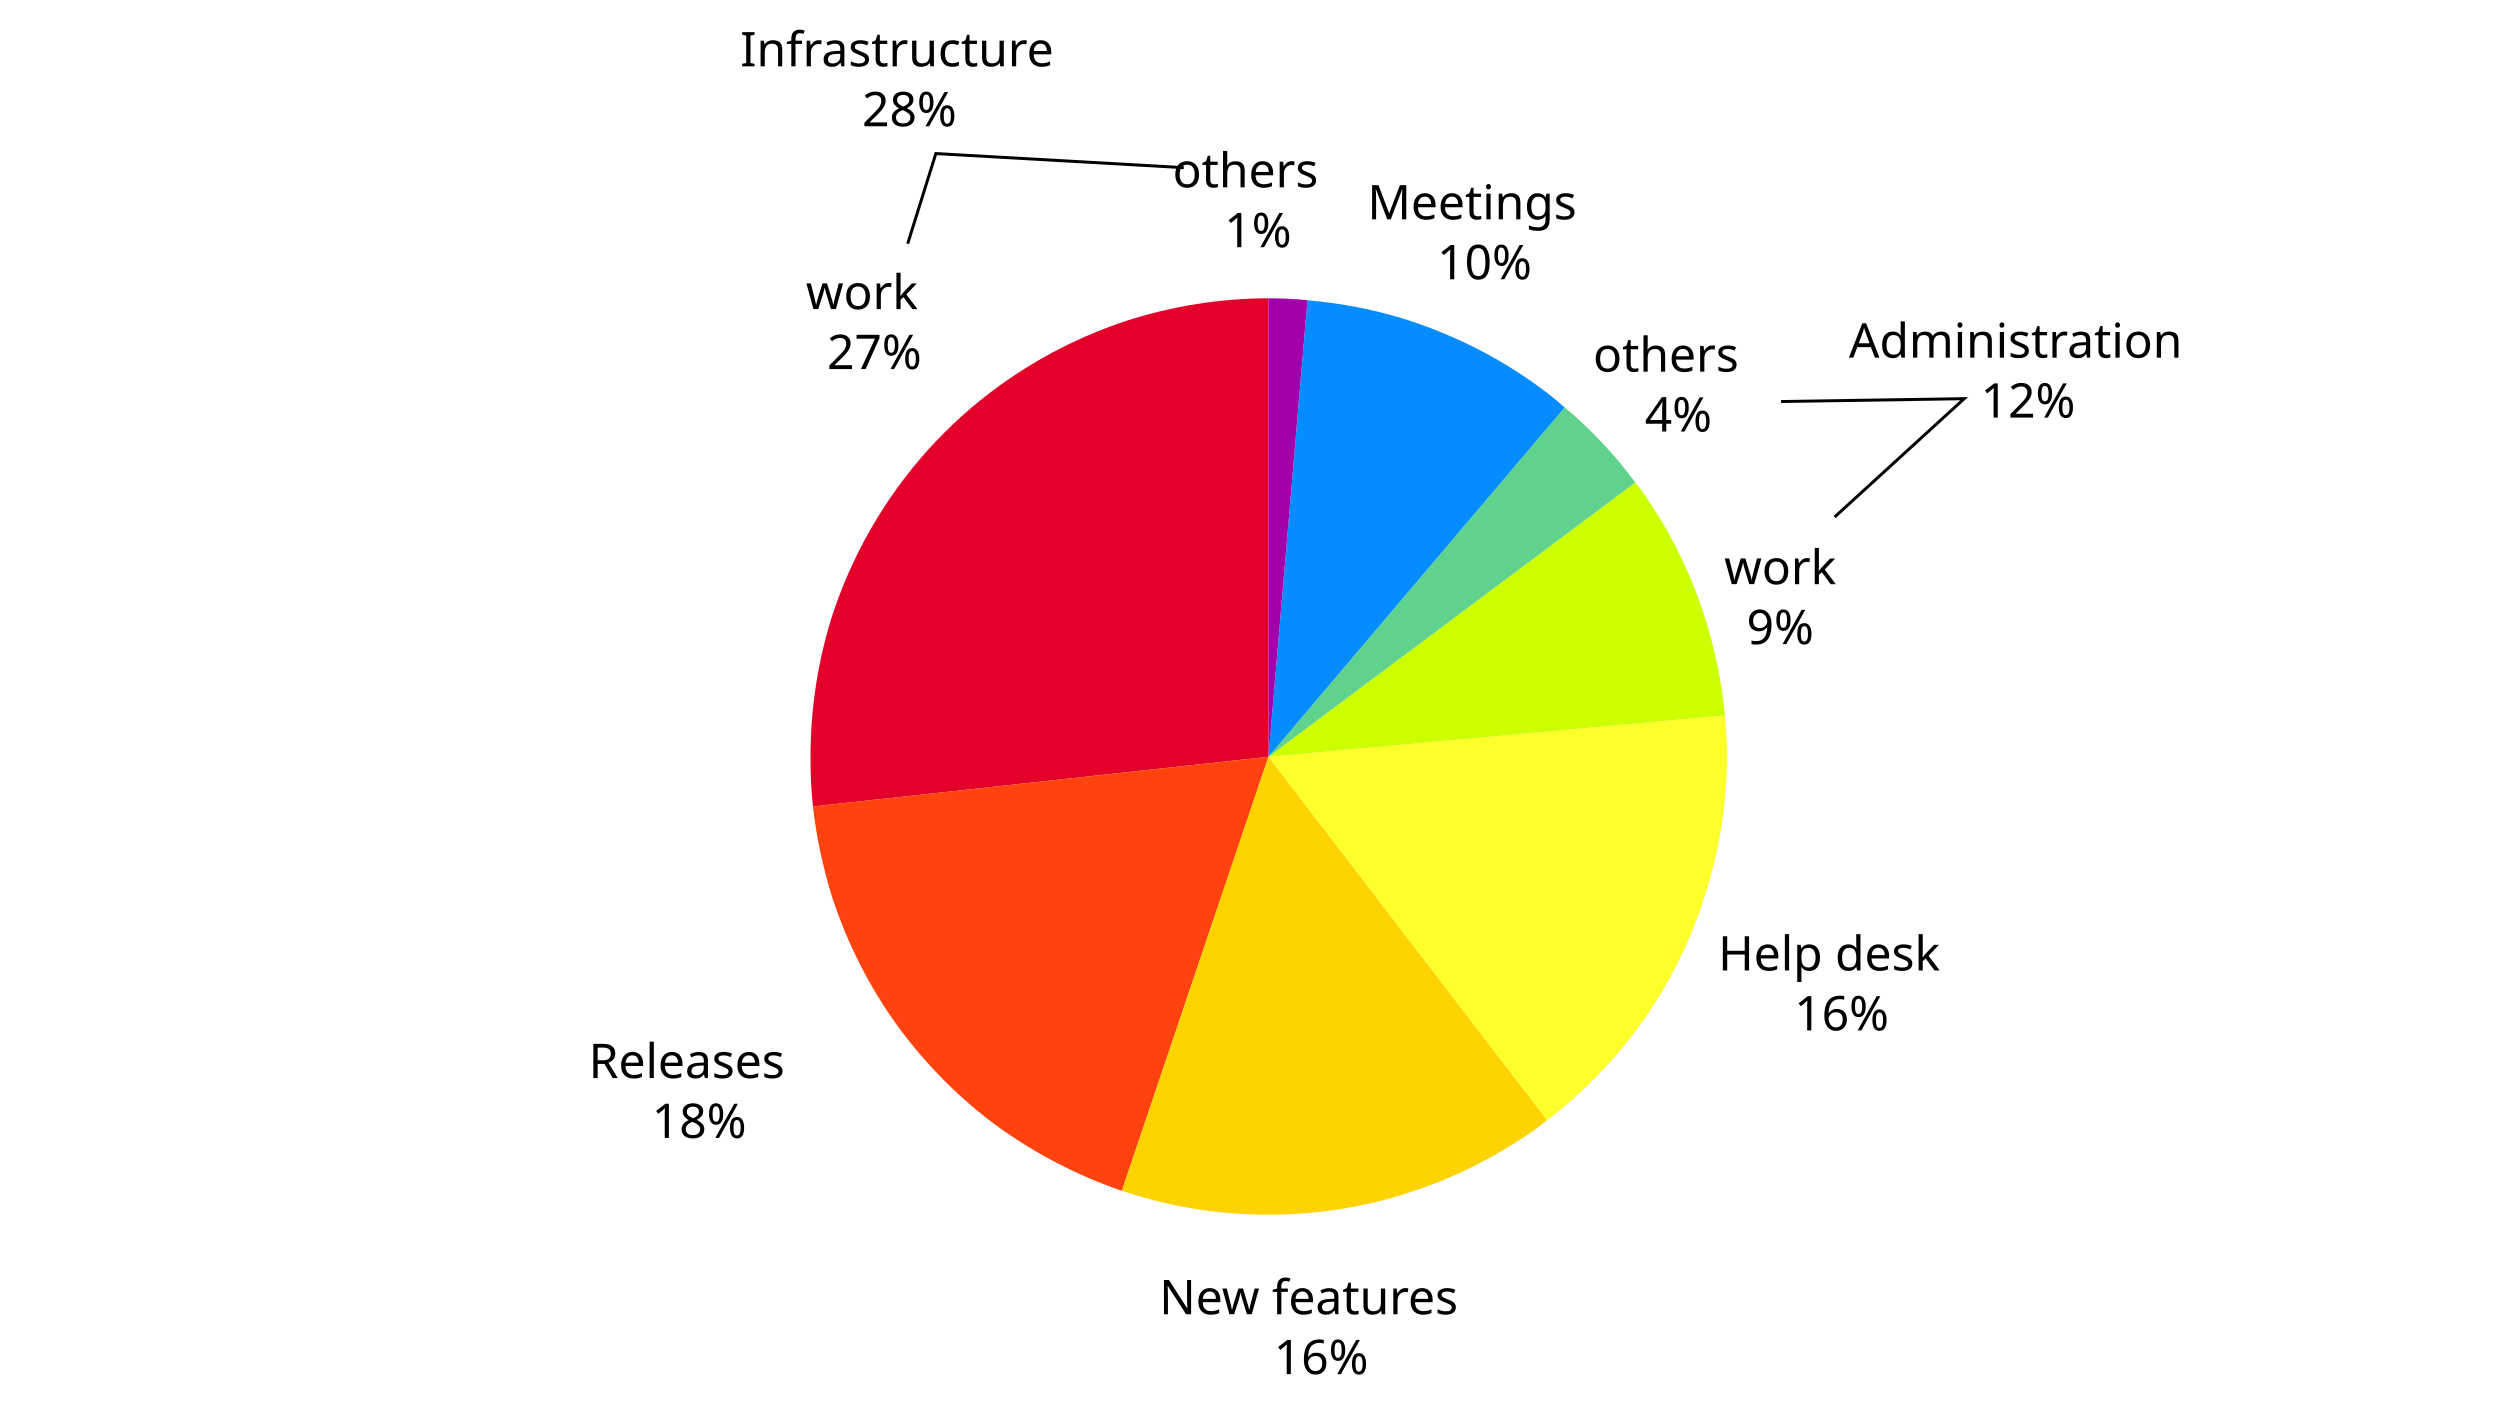
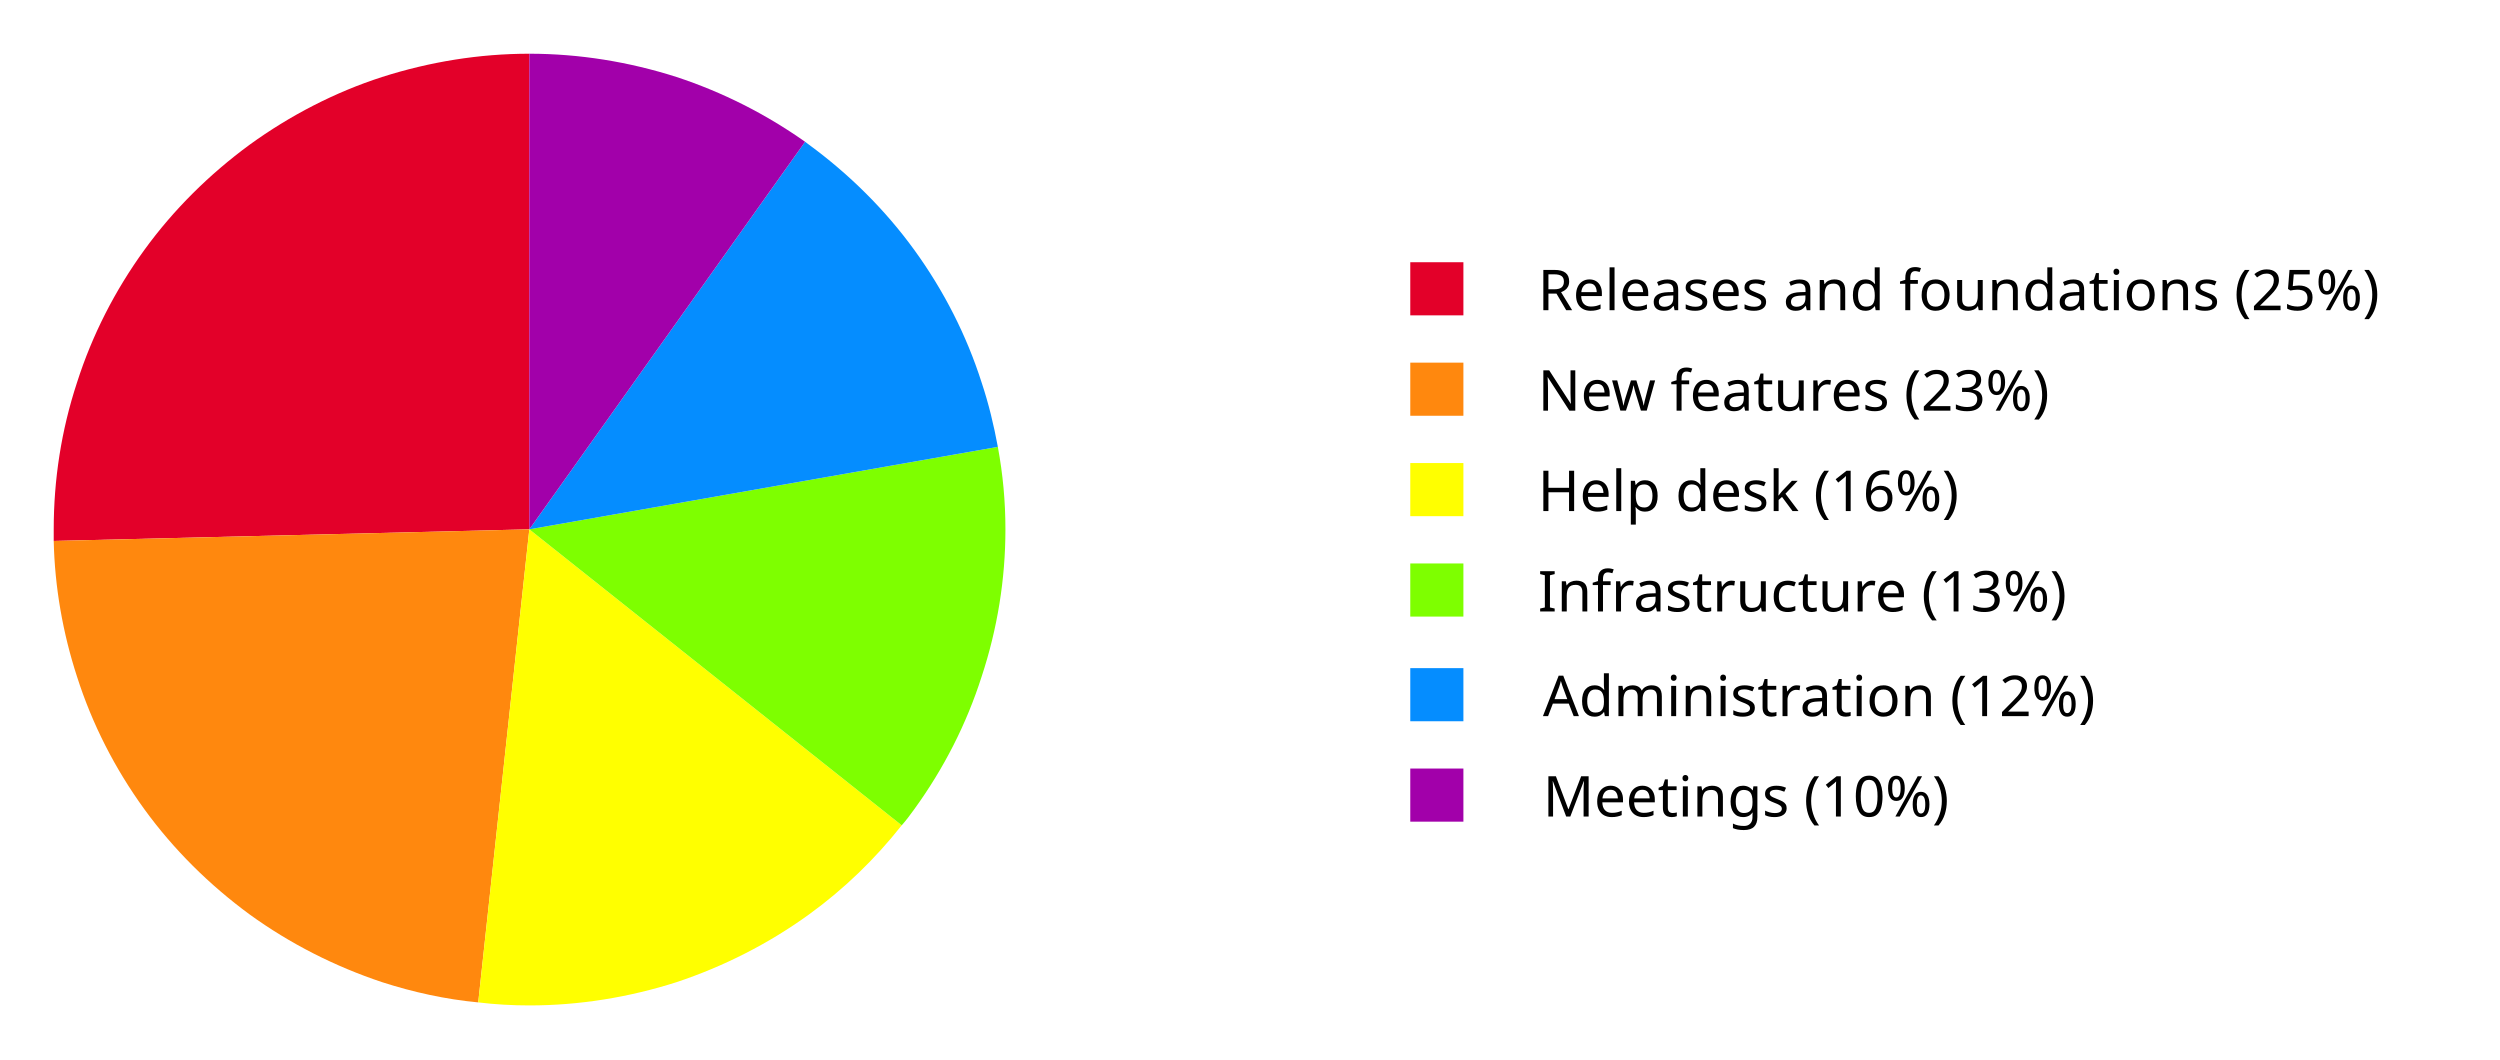
- <svg xmlns="http://www.w3.org/2000/svg" version="1.1" width="834.771" height="469.062" id="svg3023" xml:space="preserve">
+ <svg xmlns="http://www.w3.org/2000/svg" id="svg3023" version="1.1" width="930.771" height="394.331" xml:space="preserve">
  <defs id="defs3027">
-     <clipPath id="clipPath3037">
-       <path d="m 0,0.1 595.2,0 0,841.8 L 0,841.9 0,0.1 z" id="path3039" />
+     <clipPath clipPathUnits="userSpaceOnUse" id="clipPath3037">
+       <path d="m 0,0.1 595.2,0 0,841.8 L 0,841.9 0,0.1 z" clip-rule="evenodd" id="path3039" />
    </clipPath>
-     <clipPath id="clipPath3045">
-       <path d="m 56.7,771.2 481.8,0 0,14 -481.8,0 0,-14 z" id="path3047" />
+     <clipPath clipPathUnits="userSpaceOnUse" id="clipPath3045">
+       <path d="m 56.7,771.2 481.8,0 0,14 -481.8,0 0,-14 z" clip-rule="evenodd" id="path3047" />
    </clipPath>
-     <clipPath id="clipPath3063">
-       <path d="m 56.7,56.8 481.8,0 0,14 -481.8,0 0,-14 z" id="path3065" />
+     <clipPath clipPathUnits="userSpaceOnUse" id="clipPath3063">
+       <path d="m 56.7,56.8 481.8,0 0,14 -481.8,0 0,-14 z" clip-rule="evenodd" id="path3065" />
    </clipPath>
-     <clipPath id="clipPath3291">
-       <path d="m 56.6,112 64,0 0,652 -64,0 0,-652 z" id="path3293" />
+     <clipPath clipPathUnits="userSpaceOnUse" id="clipPath3291">
+       <path d="m 56.6,112 64,0 0,652 -64,0 0,-652 z" clip-rule="evenodd" id="path3293" />
    </clipPath>
-     <clipPath id="clipPath3581">
-       <path d="m 248.6,112 83.1,0 0,652 -83.1,0 0,-652 z" id="path3583" />
+     <clipPath clipPathUnits="userSpaceOnUse" id="clipPath3581">
+       <path d="m 248.6,112 83.1,0 0,652 -83.1,0 0,-652 z" clip-rule="evenodd" id="path3583" />
    </clipPath>
-     <clipPath id="clipPath3709">
-       <path d="m 56.6,111.2 438.1,0 0,652.7 -438.1,0 0,-652.7 z" id="path3711" />
+     <clipPath clipPathUnits="userSpaceOnUse" id="clipPath3709">
+       <path d="m 56.6,111.2 438.1,0 0,652.7 -438.1,0 0,-652.7 z" clip-rule="evenodd" id="path3711" />
    </clipPath>
  </defs>
-   <g transform="matrix(1.25,0,0,-1.25,-19.38944,1026.849)" id="g3031">
-     <g transform="matrix(1.301435,0,0,1.301435,-148.6478,285.642)" id="g3033">
-       <g clip-path="url(#clipPath3037)" id="g3035" />
+   <g id="g3031" transform="matrix(1.25,0,0,-1.25,-199.8919,1008.093)">
+     <g id="g3033" transform="matrix(1.301435,0,0,1.301435,-202.9295,290.9637)">
+       <g id="g3035" clip-path="url(#clipPath3037)" />
    </g>
-     <path d="m 354.357,741.795 c -12.884,0 -25.638,-2.082 -37.872,-5.987 -12.233,-4.034 -23.686,-9.891 -34.098,-17.439 -10.411,-7.548 -19.522,-16.658 -27.07,-27.07 -7.548,-10.411 -13.405,-21.864 -17.439,-34.098 -3.904,-12.233 -5.856,-24.988 -5.856,-37.872 0,-4.425 0.13,-8.85 0.651,-13.275 l 121.684,13.275 0,0 0,0 0,0 0,0 0,0 0,0 0,122.465 z" id="path3715" style="fill:#e30029;fill-opacity:1;fill-rule:evenodd;stroke:none" />
-     <path d="m 232.673,606.055 c 0.911,-8.329 2.733,-16.528 5.206,-24.467 4.034,-12.233 9.891,-23.816 17.439,-34.228 7.548,-10.281 16.658,-19.522 27.07,-27.07 10.021,-7.158 21.083,-12.884 32.796,-16.919 l 39.173,115.958 0,0 0,0 0,0 0,0 -121.684,-13.275 z" id="path3717" style="fill:#ff420e;fill-opacity:1;fill-rule:evenodd;stroke:none" />
-     <path d="m 315.184,503.372 c 0.521,-0.13 0.911,-0.26 1.301,-0.39 12.233,-4.034 24.988,-5.987 37.872,-5.987 12.754,0 25.508,1.952 37.742,5.987 12.233,3.904 23.816,9.891 34.228,17.309 0.781,0.651 1.562,1.301 2.473,1.952 l -74.442,97.087 0,0 0,0 0,0 0,0 0,0 -39.173,-115.958 z" id="path3719" style="fill:#ffd300;fill-opacity:1;fill-rule:evenodd;stroke:none" />
-     <path d="m 428.799,522.243 c 9.37,7.158 17.569,15.617 24.597,25.118 7.548,10.411 13.405,21.994 17.309,34.228 4.034,12.233 6.117,24.988 6.117,37.742 0,3.774 -0.26,7.418 -0.521,11.062 l -121.945,-11.062 0,0 0,0 0,0 0,0 74.442,-97.087 z" id="path3721" style="fill:#ffff2a;fill-opacity:1;fill-rule:evenodd;stroke:none" />
-     <path d="m 476.302,630.392 c -0.911,9.11 -2.733,18.09 -5.596,26.81 -3.904,12.233 -9.761,23.686 -17.309,34.098 -0.39,0.521 -0.651,0.911 -1.041,1.301 l -97.998,-73.271 0,0 0,0 0,0 121.945,11.062 z" id="path3723" style="fill:#ccff00;fill-opacity:1;fill-rule:evenodd;stroke:none" />
-     <path d="m 452.355,692.601 c -5.466,7.418 -11.843,14.186 -18.871,20.042 l -79.127,-93.313 0,0 97.998,73.271 z" id="path3725" style="fill:#5fd38d;fill-opacity:1;fill-rule:evenodd;stroke:none" />
-     <path d="m 433.484,712.643 c -2.343,2.082 -4.685,3.904 -7.158,5.726 -10.411,7.548 -21.994,13.405 -34.228,17.439 -8.85,2.863 -18.09,4.685 -27.33,5.466 l -10.411,-121.945 0,0 0,0 0,0 79.127,93.313 z" id="path3727" style="fill:#058dff;fill-opacity:1;fill-rule:evenodd;stroke:none" />
-     <path d="m 364.769,741.275 c -3.514,0.39 -7.028,0.521 -10.411,0.521 l 0,-122.465 0,0 10.411,121.945 z" id="path3729" style="fill:#a200aa;fill-opacity:1;fill-rule:evenodd;stroke:none" />
-     <text x="266.765" y="-803.754" transform="scale(1,-1)" id="text4685" xml:space="preserve" style="font-size:12.8px;font-style:normal;font-variant:normal;font-weight:normal;font-stretch:normal;text-align:start;line-height:125%;letter-spacing:0px;word-spacing:0px;writing-mode:lr-tb;text-anchor:start;fill:#000000;fill-opacity:1;stroke:none;font-family:Sans;-inkscape-font-specification:Sans">
-       <tspan x="266.765" y="-803.754" id="tspan4687" style="text-align:center;text-anchor:middle">Infrastructure</tspan>
-       <tspan x="266.765" y="-787.754" id="tspan5014" style="text-align:center;text-anchor:middle">28%</tspan>
-     </text>
-     <text x="257.4" y="-738.898" transform="scale(1,-1)" id="text4685-3" xml:space="preserve" style="font-size:12.8px;font-style:normal;font-variant:normal;font-weight:normal;font-stretch:normal;text-align:center;line-height:125%;letter-spacing:0px;word-spacing:0px;writing-mode:lr-tb;text-anchor:middle;fill:#000000;fill-opacity:1;stroke:none;font-family:Sans;-inkscape-font-specification:Sans">
-       <tspan x="257.4" y="-738.898" id="tspan4687-6">work</tspan>
-       <tspan x="257.4" y="-722.898" id="tspan5020">27%</tspan>
-     </text>
-     <text x="359.867" y="-771.437" transform="scale(1,-1)" id="text4685-3-7" xml:space="preserve" style="font-size:12.8px;font-style:normal;font-variant:normal;font-weight:normal;font-stretch:normal;text-align:start;line-height:125%;letter-spacing:0px;word-spacing:0px;writing-mode:lr-tb;text-anchor:start;fill:#000000;fill-opacity:1;stroke:none;font-family:Sans;-inkscape-font-specification:Sans">
-       <tspan x="359.867" y="-771.437" id="tspan4687-6-5" style="text-align:center;text-anchor:middle">others</tspan>
-       <tspan x="359.867" y="-755.437" id="tspan5022" style="text-align:center;text-anchor:middle">1%</tspan>
-     </text>
-     <text x="420.395" y="-762.889" transform="scale(1,-1)" id="text4685-3-7-3" xml:space="preserve" style="font-size:12.8px;font-style:normal;font-variant:normal;font-weight:normal;font-stretch:normal;text-align:start;line-height:125%;letter-spacing:0px;word-spacing:0px;writing-mode:lr-tb;text-anchor:start;fill:#000000;fill-opacity:1;stroke:none;font-family:Sans;-inkscape-font-specification:Sans">
-       <tspan x="420.395" y="-762.889" id="tspan4687-6-5-5" style="text-align:center;text-anchor:middle">Meetings</tspan>
-       <tspan x="420.395" y="-746.889" id="tspan5034" style="text-align:center;text-anchor:middle">10%</tspan>
-     </text>
-     <text x="565.579" y="-725.93" transform="scale(1,-1)" id="text4685-3-7-3-6" xml:space="preserve" style="font-size:12.8px;font-style:normal;font-variant:normal;font-weight:normal;font-stretch:normal;text-align:start;line-height:125%;letter-spacing:0px;word-spacing:0px;writing-mode:lr-tb;text-anchor:start;fill:#000000;fill-opacity:1;stroke:none;font-family:Sans;-inkscape-font-specification:Sans">
-       <tspan x="565.579" y="-725.93" id="tspan4687-6-5-5-2" style="text-align:center;text-anchor:middle">Administration</tspan>
-       <tspan x="565.579" y="-709.93" id="tspan5036" style="text-align:center;text-anchor:middle">12%</tspan>
-     </text>
-     <text x="472.178" y="-722.206" transform="scale(1,-1)" id="text4685-3-7-3-6-9" xml:space="preserve" style="font-size:12.8px;font-style:normal;font-variant:normal;font-weight:normal;font-stretch:normal;text-align:start;line-height:125%;letter-spacing:0px;word-spacing:0px;writing-mode:lr-tb;text-anchor:start;fill:#000000;fill-opacity:1;stroke:none;font-family:Sans;-inkscape-font-specification:Sans">
-       <tspan x="472.178" y="-722.206" id="tspan4687-6-5-5-2-1" style="text-align:center;text-anchor:middle">others</tspan>
-       <tspan x="472.178" y="-706.206" id="tspan5024" style="text-align:center;text-anchor:middle">4%</tspan>
-     </text>
-     <text x="502.705" y="-665.419" transform="scale(1,-1)" id="text4685-3-7-3-6-9-2" xml:space="preserve" style="font-size:12.8px;font-style:normal;font-variant:normal;font-weight:normal;font-stretch:normal;text-align:start;line-height:125%;letter-spacing:0px;word-spacing:0px;writing-mode:lr-tb;text-anchor:start;fill:#000000;fill-opacity:1;stroke:none;font-family:Sans;-inkscape-font-specification:Sans">
-       <tspan x="502.705" y="-665.419" id="tspan4687-6-5-5-2-1-7" style="text-align:center;text-anchor:middle">work</tspan>
-       <tspan x="502.705" y="-649.419" id="tspan5028" style="text-align:center;text-anchor:middle">9%</tspan>
-       <tspan x="502.705" y="-633.419" id="tspan5026" style="text-align:center;text-anchor:middle" />
-     </text>
-     <text x="210.605" y="-533.501" transform="scale(1,-1)" id="text4685-3-7-3-6-0" xml:space="preserve" style="font-size:12.8px;font-style:normal;font-variant:normal;font-weight:normal;font-stretch:normal;text-align:start;line-height:125%;letter-spacing:0px;word-spacing:0px;writing-mode:lr-tb;text-anchor:start;fill:#000000;fill-opacity:1;stroke:none;font-family:Sans;-inkscape-font-specification:Sans">
-       <tspan x="210.605" y="-533.501" id="tspan4857" style="text-align:center;text-anchor:middle">Releases</tspan>
-       <tspan x="210.605" y="-517.501" id="tspan5032" style="text-align:center;text-anchor:middle">18%</tspan>
-     </text>
-     <text x="376.745" y="-470.41" transform="scale(1,-1)" id="text4685-3-7-3-6-0-3" xml:space="preserve" style="font-size:12.8px;font-style:normal;font-variant:normal;font-weight:normal;font-stretch:normal;text-align:start;line-height:125%;letter-spacing:0px;word-spacing:0px;writing-mode:lr-tb;text-anchor:start;fill:#000000;fill-opacity:1;stroke:none;font-family:Sans;-inkscape-font-specification:Sans">
-       <tspan x="376.745" y="-470.41" id="tspan4687-6-5-5-2-9-6" style="text-align:center;text-anchor:middle">New features</tspan>
-       <tspan x="376.745" y="-454.41" id="tspan5038" style="text-align:center;text-anchor:middle">16%</tspan>
-     </text>
-     <text x="515.78" y="-562.234" transform="scale(1,-1)" id="text4685-3-7-3-6-0-3-0" xml:space="preserve" style="font-size:12.8px;font-style:normal;font-variant:normal;font-weight:normal;font-stretch:normal;text-align:start;line-height:125%;letter-spacing:0px;word-spacing:0px;writing-mode:lr-tb;text-anchor:start;fill:#000000;fill-opacity:1;stroke:none;font-family:Sans;-inkscape-font-specification:Sans">
-       <tspan x="515.78" y="-562.234" id="tspan4687-6-5-5-2-9-6-6" style="text-align:center;text-anchor:middle">Help desk</tspan>
-       <tspan x="515.78" y="-546.234" id="tspan5030" style="text-align:center;text-anchor:middle">16%</tspan>
-     </text>
-     <path d="m 257.978,756.371 7.526,24.083 66.229,-3.763" id="path5016" style="fill:none;stroke:#000000;stroke-width:0.8px;stroke-linecap:butt;stroke-linejoin:miter;stroke-opacity:1" />
-     <path d="m 491.286,714.225 48.919,0.753 -34.62,-31.61" id="path5018" style="fill:none;stroke:#000000;stroke-width:0.8px;stroke-linecap:butt;stroke-linejoin:miter;stroke-opacity:1" />
+     <g id="g6963" transform="translate(36.8,36.18974)">
+       <rect transform="scale(1,-1)" y="-662.273" x="543.16" height="15.823" width="15.823" id="rect3178" style="fill:#ff880e;fill-opacity:1;fill-rule:evenodd;stroke:none" />
+       <text transform="scale(1,-1)" id="text4685-3-7-3-6-0-2" y="-647.98" x="581.167" style="font-size:16.8px;font-style:normal;font-variant:normal;font-weight:normal;font-stretch:normal;text-align:start;line-height:125%;letter-spacing:0px;word-spacing:0px;writing-mode:lr-tb;text-anchor:start;fill:#000000;fill-opacity:1;stroke:none;font-family:Sans;-inkscape-font-specification:Sans" xml:space="preserve">
+         <tspan style="font-size:16.8px;font-style:normal;font-variant:normal;font-weight:normal;font-stretch:normal;text-align:start;line-height:125%;writing-mode:lr-tb;text-anchor:start;font-family:Sans;-inkscape-font-specification:Sans" id="tspan5032-0" y="-647.98" x="581.167">New features (23%)</tspan>
+       </text>
+       <rect transform="scale(1,-1)" y="-632.367" x="543.16" height="15.823" width="15.823" id="rect3178-3" style="fill:#ffff00;fill-opacity:1;fill-rule:evenodd;stroke:none" />
+       <text transform="scale(1,-1)" id="text4685-3-7-3-6-0-3-9" y="-618.074" x="581.167" style="font-size:16.8px;font-style:normal;font-variant:normal;font-weight:normal;font-stretch:normal;text-align:start;line-height:125%;letter-spacing:0px;word-spacing:0px;writing-mode:lr-tb;text-anchor:start;fill:#000000;fill-opacity:1;stroke:none;font-family:Sans;-inkscape-font-specification:Sans" xml:space="preserve">
+         <tspan style="font-size:16.8px;font-style:normal;font-variant:normal;font-weight:normal;font-stretch:normal;text-align:start;line-height:125%;writing-mode:lr-tb;text-anchor:start;font-family:Sans;-inkscape-font-specification:Sans" id="tspan5038-6" y="-618.074" x="581.167">Help desk (16%)</tspan>
+       </text>
+       <rect transform="scale(1,-1)" y="-602.46" x="543.16" height="15.823" width="15.823" id="rect3178-3-6" style="fill:#7eff00;fill-opacity:1;fill-rule:evenodd;stroke:none" />
+       <text transform="scale(1,-1)" id="text4685-3-7-3-6-0-3-0-0" y="-588.167" x="581.167" style="font-size:16.8px;font-style:normal;font-variant:normal;font-weight:normal;font-stretch:normal;text-align:start;line-height:125%;letter-spacing:0px;word-spacing:0px;writing-mode:lr-tb;text-anchor:start;fill:#000000;fill-opacity:1;stroke:none;font-family:Sans;-inkscape-font-specification:Sans" xml:space="preserve">
+         <tspan style="font-size:16.8px;font-style:normal;font-variant:normal;font-weight:normal;font-stretch:normal;text-align:start;line-height:125%;writing-mode:lr-tb;text-anchor:start;font-family:Sans;-inkscape-font-specification:Sans" id="tspan5030-2" y="-588.167" x="581.167">Infrastructure (13%)</tspan>
+       </text>
+       <rect transform="scale(1,-1)" y="-571.284" x="543.16" height="15.823" width="15.823" id="rect3178-3-6-7" style="fill:#058dff;fill-opacity:1;fill-rule:evenodd;stroke:none" />
+       <text transform="scale(1,-1)" id="text4685-3-7-3-6-6" y="-556.991" x="582.672" style="font-size:16.8px;font-style:normal;font-variant:normal;font-weight:normal;font-stretch:normal;text-align:start;line-height:125%;letter-spacing:0px;word-spacing:0px;writing-mode:lr-tb;text-anchor:start;fill:#000000;fill-opacity:1;stroke:none;font-family:Sans;-inkscape-font-specification:Sans" xml:space="preserve">
+         <tspan style="font-size:16.8px;font-style:normal;font-variant:normal;font-weight:normal;font-stretch:normal;text-align:start;line-height:125%;writing-mode:lr-tb;text-anchor:start;font-family:Sans;-inkscape-font-specification:Sans" id="tspan5036-7" y="-556.991" x="582.672">Administration (12%)</tspan>
+       </text>
+       <rect transform="scale(1,-1)" y="-541.378" x="543.16" height="15.823" width="15.823" id="rect3178-3-6-7-5" style="fill:#a200aa;fill-opacity:1;fill-rule:evenodd;stroke:none" />
+       <text transform="scale(1,-1)" id="text4685-3-7-3-6-6-9" y="-527.085" x="582.672" style="font-size:16.8px;font-style:normal;font-variant:normal;font-weight:normal;font-stretch:normal;text-align:start;line-height:125%;letter-spacing:0px;word-spacing:0px;writing-mode:lr-tb;text-anchor:start;fill:#000000;fill-opacity:1;stroke:none;font-family:Sans;-inkscape-font-specification:Sans" xml:space="preserve">
+         <tspan style="font-size:16.8px;font-style:normal;font-variant:normal;font-weight:normal;font-stretch:normal;text-align:start;line-height:125%;writing-mode:lr-tb;text-anchor:start;font-family:Sans;-inkscape-font-specification:Sans" id="tspan5036-7-2" y="-527.085" x="582.672">Meetings (10%)</tspan>
+       </text>
+       <rect transform="scale(1,-1)" y="-692.18" x="543.16" height="15.823" width="15.823" id="rect3178-3-6-7-5-3-5-6" style="fill:#e30029;fill-opacity:1;fill-rule:evenodd;stroke:none" />
+       <text transform="scale(1,-1)" id="text4685-3-7-3-6-6-9-0-3-5" y="-677.887" x="581.167" style="font-size:16.8px;font-style:normal;font-variant:normal;font-weight:normal;font-stretch:normal;text-align:start;line-height:125%;letter-spacing:0px;word-spacing:0px;writing-mode:lr-tb;text-anchor:start;fill:#000000;fill-opacity:1;stroke:none;font-family:Sans;-inkscape-font-specification:Sans" xml:space="preserve">
+         <tspan style="font-size:16.8px;font-style:normal;font-variant:normal;font-weight:normal;font-stretch:normal;text-align:start;line-height:125%;writing-mode:lr-tb;text-anchor:start;font-family:Sans;-inkscape-font-specification:Sans" id="tspan5036-7-2-2-7-9" y="-677.887" x="581.167">Releases and foundations (25%)</tspan>
+       </text>
+     </g>
+     <g id="g6955" transform="translate(-201.384,196.8585)">
+       <g id="g7629" transform="matrix(1.506989,0,0,1.506989,-261.2098,-187.383)">
+         <path d="m 517.697,518.251 c -9.9,0 -19.7,-1.6 -29.1,-4.6 -9.3,-3 -18.2,-7.6 -26.2,-13.4 -7.9,-5.8 -15,-12.8 -20.8,-20.8 -5.8,-8 -10.3,-16.8 -13.3,-26.2 -3.1,-9.4 -4.6,-19.2 -4.6,-29 0,-0.8 0,-1.6 0,-2.3 l 94,2.3 0,0 0,0 0,0 0,0 0,0 0,0 0,94 z" style="fill:#e30029;fill-opacity:1;fill-rule:evenodd;stroke:none" id="path6895" />
+         <path d="m 423.697,421.951 c 0.2,-9.1 1.8,-18.2 4.6,-26.8 3,-9.4 7.5,-18.2 13.3,-26.2 5.8,-8 12.9,-15 20.8,-20.8 8,-5.8 16.9,-10.3 26.2,-13.4 6.2,-2 12.6,-3.4 19,-4 l 10.1,93.5 0,0 0,0 0,0 0,0 0,0 -94,-2.3 z" style="fill:#ff880e;fill-opacity:1;fill-rule:evenodd;stroke:none" id="path6897" />
+         <path d="m 507.597,330.751 c 3.3,-0.4 6.7,-0.6 10.1,-0.6 9.9,0 19.7,1.6 29.1,4.6 9.3,3.1 18.2,7.6 26.2,13.4 6.9,5 13,10.9 18.3,17.6 l -73.6,58.5 0,0 0,0 0,0 0,0 -10.1,-93.5 z" style="fill:#ffff00;fill-opacity:1;fill-rule:evenodd;stroke:none" id="path6899" />
+         <path d="m 591.297,365.751 c 0.9,1 1.7,2.1 2.5,3.2 5.8,8 10.3,16.8 13.3,26.2 3.1,9.4 4.7,19.2 4.7,29.1 0,5.5 -0.5,10.9 -1.5,16.3 l -92.6,-16.3 0,0 0,0 0,0 0,0 73.6,-58.5 z" style="fill:#7eff00;fill-opacity:1;fill-rule:evenodd;stroke:none" id="path6901" />
+         <path d="m 610.297,440.551 c -0.8,4.3 -1.8,8.5 -3.2,12.7 -3,9.4 -7.5,18.2 -13.3,26.2 -5.8,8 -12.9,15 -20.8,20.8 -0.3,0.2 -0.5,0.4 -0.8,0.6 l -54.5,-76.6 0,0 0,0 0,0 0,0 92.6,16.3 z" style="fill:#058dff;fill-opacity:1;fill-rule:evenodd;stroke:none" id="path6903" />
+         <path d="m 572.197,500.851 c -7.8,5.5 -16.3,9.8 -25.4,12.8 -9.4,3 -19.2,4.6 -29.1,4.6 l 0,-94 0,0 0,0 54.5,76.6 z" style="fill:#a200aa;fill-opacity:1;fill-rule:evenodd;stroke:none" id="path6905" />
+       </g>
+     </g>
  </g>
</svg>
